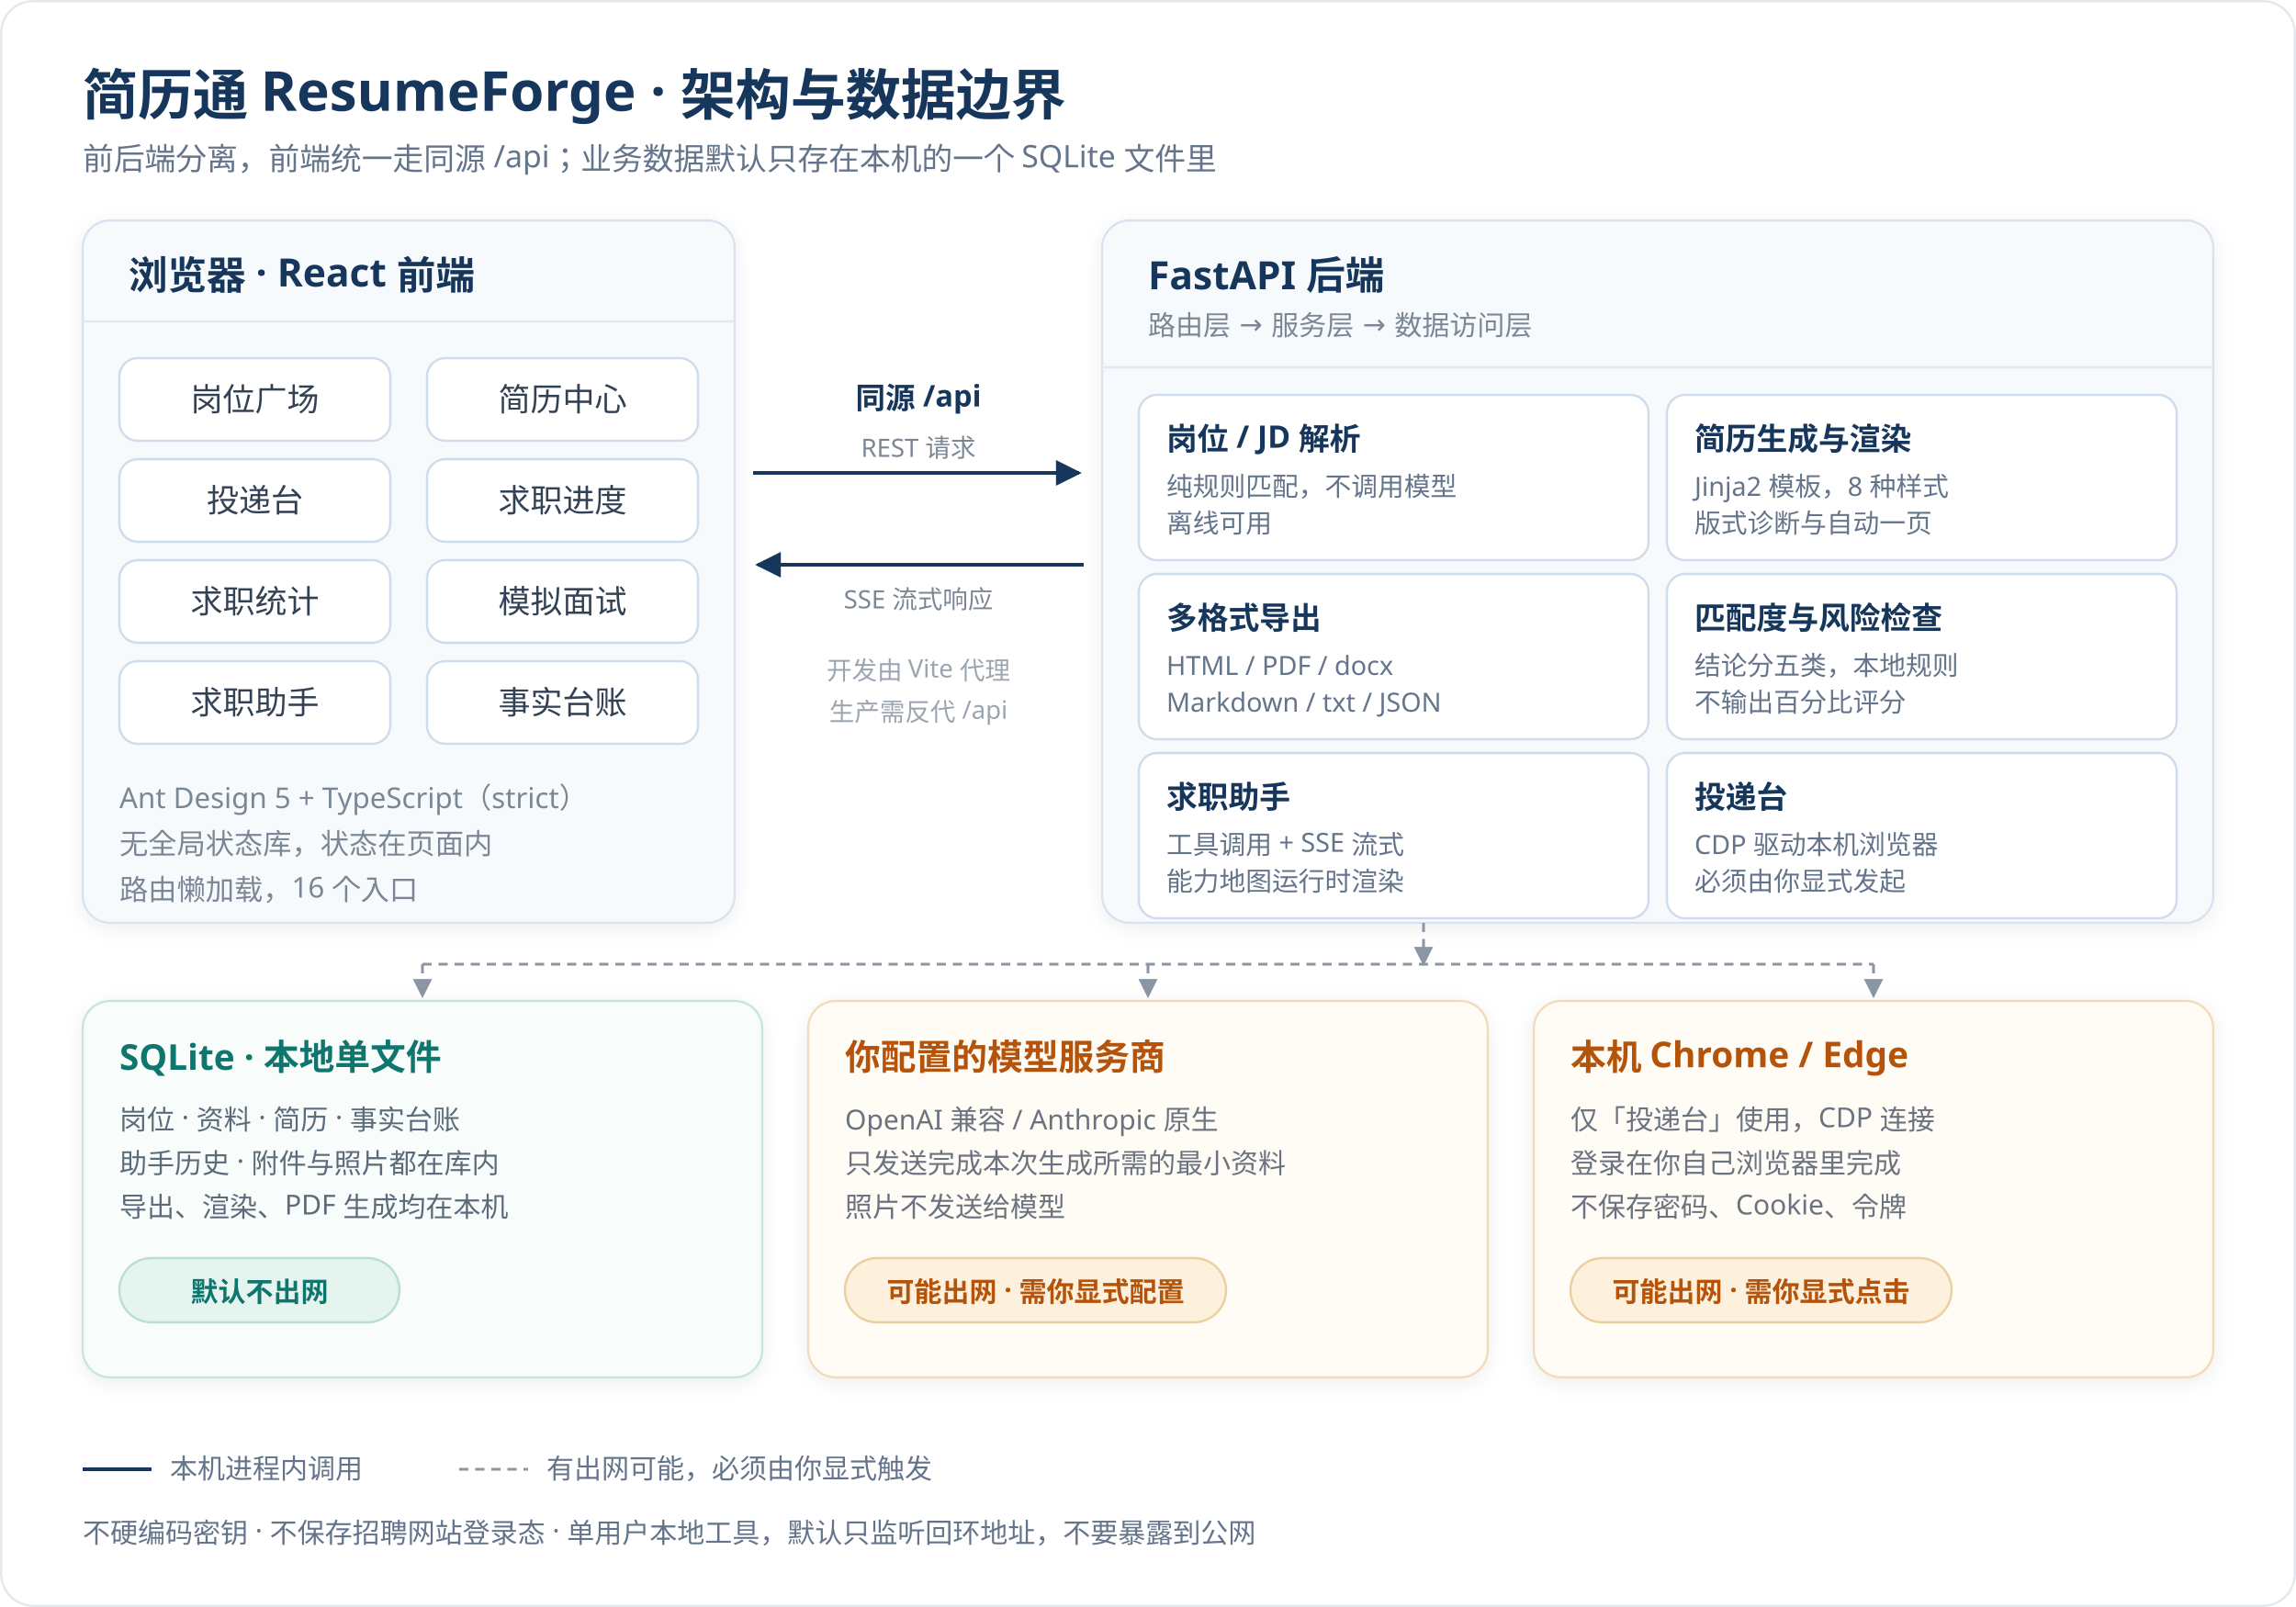
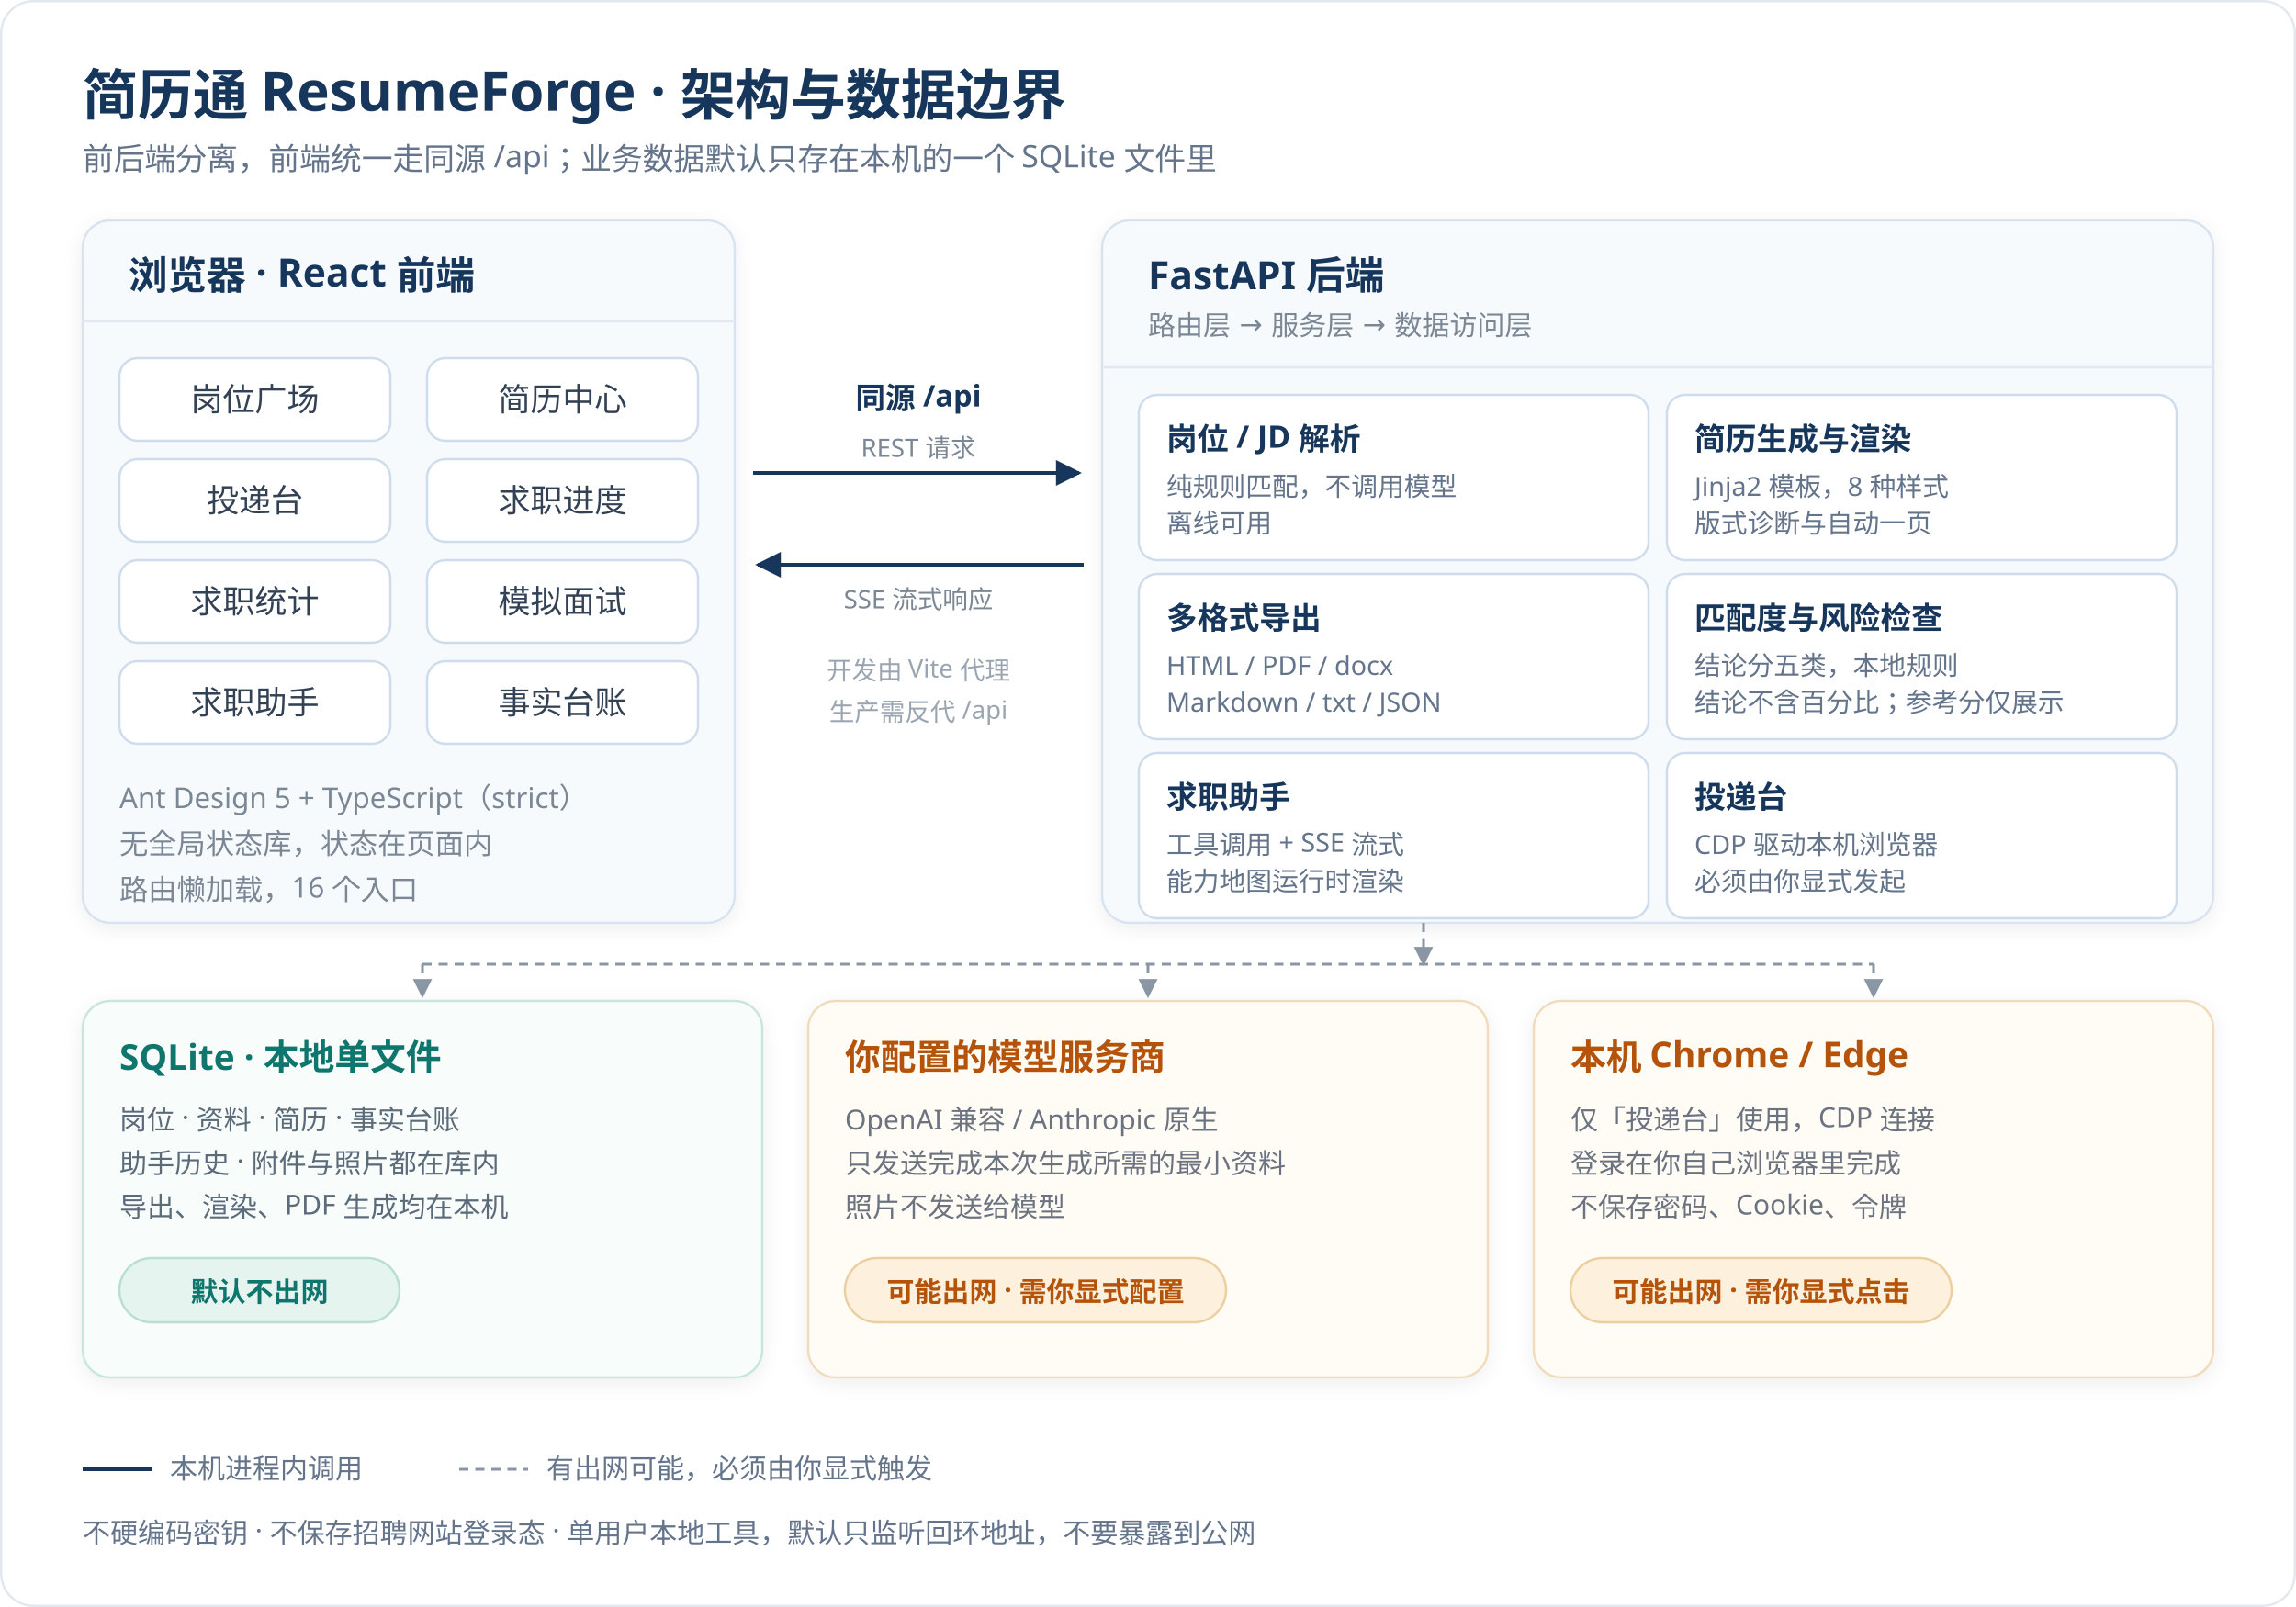
<svg xmlns="http://www.w3.org/2000/svg" width="1000" height="700" viewBox="0 0 1000 700" role="img" aria-label="简历通 ResumeForge 架构与数据边界示意图">
  <defs>
    <marker id="arrow" viewBox="0 0 10 10" refX="9" refY="5" markerWidth="7" markerHeight="7" orient="auto-start-reverse">
      <path d="M 0 0 L 10 5 L 0 10 z" fill="#16365c" />
    </marker>
    <marker id="arrowMuted" viewBox="0 0 10 10" refX="9" refY="5" markerWidth="7" markerHeight="7" orient="auto-start-reverse">
      <path d="M 0 0 L 10 5 L 0 10 z" fill="#8b96a5" />
    </marker>
    <filter id="soft" x="-8%" y="-8%" width="116%" height="124%">
      <feDropShadow dx="0" dy="2" stdDeviation="4" flood-color="#0f172a" flood-opacity="0.07" />
    </filter>
    <style>
      .t { font-family: "Microsoft YaHei", "PingFang SC", "Hiragino Sans GB", "Noto Sans SC", sans-serif; }
    </style>
  </defs>
  <rect x="0" y="0" width="1000" height="700" fill="#ffffff" />
  <rect x="0.5" y="0.5" width="999" height="699" rx="14" fill="none" stroke="#e3e8ef" />
  <text class="t" x="36" y="50" font-size="24" font-weight="700" fill="#16365c">简历通 ResumeForge · 架构与数据边界</text>
  <text class="t" x="36" y="74" font-size="13.5" fill="#64748b">前后端分离，前端统一走同源 /api；业务数据默认只存在本机的一个 SQLite 文件里</text>
  <rect x="36" y="96" width="284" height="306" rx="12" fill="#f7fafd" stroke="#d9e3ef" filter="url(#soft)" />
  <text class="t" x="56" y="126" font-size="17" font-weight="700" fill="#16365c">浏览器 · React 前端</text>
  <line x1="36" y1="140" x2="320" y2="140" stroke="#e2e9f2" />
  <g class="t" font-size="14" fill="#334155">
    <rect x="52" y="156" width="118" height="36" rx="8" fill="#ffffff" stroke="#cfdcec" />
    <text x="111" y="179" text-anchor="middle">岗位广场</text>
    <rect x="186" y="156" width="118" height="36" rx="8" fill="#ffffff" stroke="#cfdcec" />
    <text x="245" y="179" text-anchor="middle">简历中心</text>
    <rect x="52" y="200" width="118" height="36" rx="8" fill="#ffffff" stroke="#cfdcec" />
    <text x="111" y="223" text-anchor="middle">投递台</text>
    <rect x="186" y="200" width="118" height="36" rx="8" fill="#ffffff" stroke="#cfdcec" />
    <text x="245" y="223" text-anchor="middle">求职进度</text>
    <rect x="52" y="244" width="118" height="36" rx="8" fill="#ffffff" stroke="#cfdcec" />
    <text x="111" y="267" text-anchor="middle">求职统计</text>
    <rect x="186" y="244" width="118" height="36" rx="8" fill="#ffffff" stroke="#cfdcec" />
    <text x="245" y="267" text-anchor="middle">模拟面试</text>
    <rect x="52" y="288" width="118" height="36" rx="8" fill="#ffffff" stroke="#cfdcec" />
    <text x="111" y="311" text-anchor="middle">求职助手</text>
    <rect x="186" y="288" width="118" height="36" rx="8" fill="#ffffff" stroke="#cfdcec" />
    <text x="245" y="311" text-anchor="middle">事实台账</text>
  </g>
  <text class="t" x="52" y="352" font-size="12.5" fill="#7b8794">Ant Design 5 + TypeScript（strict）</text>
  <text class="t" x="52" y="372" font-size="12.5" fill="#7b8794">无全局状态库，状态在页面内</text>
  <text class="t" x="52" y="392" font-size="12.5" fill="#7b8794">路由懒加载，16 个入口</text>
  <text class="t" x="400" y="178" font-size="13" font-weight="700" fill="#16365c" text-anchor="middle">同源 /api</text>
  <line x1="328" y1="206" x2="470" y2="206" stroke="#16365c" stroke-width="1.6" marker-end="url(#arrow)" />
  <text class="t" x="400" y="199" font-size="11" fill="#7b8794" text-anchor="middle">REST 请求</text>
  <line x1="472" y1="246" x2="330" y2="246" stroke="#16365c" stroke-width="1.6" marker-end="url(#arrow)" />
  <text class="t" x="400" y="265" font-size="11" fill="#7b8794" text-anchor="middle">SSE 流式响应</text>
  <text class="t" x="400" y="296" font-size="11" fill="#9aa5b1" text-anchor="middle">开发由 Vite 代理</text>
  <text class="t" x="400" y="314" font-size="11" fill="#9aa5b1" text-anchor="middle">生产需反代 /api</text>
  <rect x="480" y="96" width="484" height="306" rx="12" fill="#f7fafd" stroke="#d9e3ef" filter="url(#soft)" />
  <text class="t" x="500" y="126" font-size="17" font-weight="700" fill="#16365c">FastAPI 后端</text>
  <text class="t" x="500" y="146" font-size="12" fill="#7b8794">路由层 → 服务层 → 数据访问层</text>
  <line x1="480" y1="160" x2="964" y2="160" stroke="#e2e9f2" />
  <g>
    <rect x="496" y="172" width="222" height="72" rx="8" fill="#ffffff" stroke="#cfdcec" />
    <text class="t" x="508" y="196" font-size="13.5" font-weight="700" fill="#16365c">岗位 / JD 解析</text>
    <text class="t" x="508" y="216" font-size="11.5" fill="#64748b">纯规则匹配，不调用模型</text>
    <text class="t" x="508" y="232" font-size="11.5" fill="#64748b">离线可用</text>
    <rect x="726" y="172" width="222" height="72" rx="8" fill="#ffffff" stroke="#cfdcec" />
    <text class="t" x="738" y="196" font-size="13.5" font-weight="700" fill="#16365c">简历生成与渲染</text>
    <text class="t" x="738" y="216" font-size="11.5" fill="#64748b">Jinja2 模板，8 种样式</text>
    <text class="t" x="738" y="232" font-size="11.5" fill="#64748b">版式诊断与自动一页</text>
    <rect x="496" y="250" width="222" height="72" rx="8" fill="#ffffff" stroke="#cfdcec" />
    <text class="t" x="508" y="274" font-size="13.5" font-weight="700" fill="#16365c">多格式导出</text>
    <text class="t" x="508" y="294" font-size="11.5" fill="#64748b">HTML / PDF / docx</text>
    <text class="t" x="508" y="310" font-size="11.5" fill="#64748b">Markdown / txt / JSON</text>
    <rect x="726" y="250" width="222" height="72" rx="8" fill="#ffffff" stroke="#cfdcec" />
    <text class="t" x="738" y="274" font-size="13.5" font-weight="700" fill="#16365c">匹配度与风险检查</text>
    <text class="t" x="738" y="294" font-size="11.5" fill="#64748b">结论分五类，本地规则</text>
-     <text class="t" x="738" y="310" font-size="11.5" fill="#64748b">不输出百分比评分</text>
+     <text class="t" x="738" y="310" font-size="11.5" fill="#64748b">结论不含百分比；参考分仅展示</text>
    <rect x="496" y="328" width="222" height="72" rx="8" fill="#ffffff" stroke="#cfdcec" />
    <text class="t" x="508" y="352" font-size="13.5" font-weight="700" fill="#16365c">求职助手</text>
    <text class="t" x="508" y="372" font-size="11.5" fill="#64748b">工具调用 + SSE 流式</text>
    <text class="t" x="508" y="388" font-size="11.5" fill="#64748b">能力地图运行时渲染</text>
    <rect x="726" y="328" width="222" height="72" rx="8" fill="#ffffff" stroke="#cfdcec" />
    <text class="t" x="738" y="352" font-size="13.5" font-weight="700" fill="#16365c">投递台</text>
    <text class="t" x="738" y="372" font-size="11.5" fill="#64748b">CDP 驱动本机浏览器</text>
    <text class="t" x="738" y="388" font-size="11.5" fill="#64748b">必须由你显式发起</text>
  </g>
  <line x1="620" y1="402" x2="620" y2="420" stroke="#8b96a5" stroke-width="1.2" stroke-dasharray="4 3" marker-end="url(#arrowMuted)" />
  <line x1="184" y1="420" x2="816" y2="420" stroke="#8b96a5" stroke-width="1.2" stroke-dasharray="4 3" />
  <line x1="184" y1="420" x2="184" y2="434" stroke="#8b96a5" stroke-width="1.2" stroke-dasharray="4 3" marker-end="url(#arrowMuted)" />
  <line x1="500" y1="420" x2="500" y2="434" stroke="#8b96a5" stroke-width="1.2" stroke-dasharray="4 3" marker-end="url(#arrowMuted)" />
  <line x1="816" y1="420" x2="816" y2="434" stroke="#8b96a5" stroke-width="1.2" stroke-dasharray="4 3" marker-end="url(#arrowMuted)" />
  <rect x="36" y="436" width="296" height="164" rx="12" fill="#f8fdfb" stroke="#c9e6dc" filter="url(#soft)" />
  <text class="t" x="52" y="466" font-size="15.5" font-weight="700" fill="#0f766e">SQLite · 本地单文件</text>
  <text class="t" x="52" y="492" font-size="12" fill="#5b6b7a">岗位 · 资料 · 简历 · 事实台账</text>
  <text class="t" x="52" y="511" font-size="12" fill="#5b6b7a">助手历史 · 附件与照片都在库内</text>
  <text class="t" x="52" y="530" font-size="12" fill="#5b6b7a">导出、渲染、PDF 生成均在本机</text>
  <rect x="52" y="548" width="122" height="28" rx="14" fill="#e6f4ef" stroke="#b9dfd3" />
  <text class="t" x="113" y="567" font-size="12" font-weight="600" fill="#0f766e" text-anchor="middle">默认不出网</text>
  <rect x="352" y="436" width="296" height="164" rx="12" fill="#fffbf5" stroke="#f0dcbc" filter="url(#soft)" />
  <text class="t" x="368" y="466" font-size="15.5" font-weight="700" fill="#b45309">你配置的模型服务商</text>
  <text class="t" x="368" y="492" font-size="12" fill="#6b7280">OpenAI 兼容 / Anthropic 原生</text>
  <text class="t" x="368" y="511" font-size="12" fill="#6b7280">只发送完成本次生成所需的最小资料</text>
  <text class="t" x="368" y="530" font-size="12" fill="#6b7280">照片不发送给模型</text>
  <rect x="368" y="548" width="166" height="28" rx="14" fill="#fdf1dd" stroke="#eccfa0" />
  <text class="t" x="451" y="567" font-size="12" font-weight="600" fill="#b45309" text-anchor="middle">可能出网 · 需你显式配置</text>
  <rect x="668" y="436" width="296" height="164" rx="12" fill="#fffbf5" stroke="#f0dcbc" filter="url(#soft)" />
  <text class="t" x="684" y="466" font-size="15.5" font-weight="700" fill="#b45309">本机 Chrome / Edge</text>
  <text class="t" x="684" y="492" font-size="12" fill="#6b7280">仅「投递台」使用，CDP 连接</text>
  <text class="t" x="684" y="511" font-size="12" fill="#6b7280">登录在你自己浏览器里完成</text>
  <text class="t" x="684" y="530" font-size="12" fill="#6b7280">不保存密码、Cookie、令牌</text>
  <rect x="684" y="548" width="166" height="28" rx="14" fill="#fdf1dd" stroke="#eccfa0" />
  <text class="t" x="767" y="567" font-size="12" font-weight="600" fill="#b45309" text-anchor="middle">可能出网 · 需你显式点击</text>
  <line x1="36" y1="640" x2="66" y2="640" stroke="#16365c" stroke-width="1.6" />
  <text class="t" x="74" y="644" font-size="12" fill="#64748b">本机进程内调用</text>
  <line x1="200" y1="640" x2="230" y2="640" stroke="#8b96a5" stroke-width="1.2" stroke-dasharray="4 3" />
  <text class="t" x="238" y="644" font-size="12" fill="#64748b">有出网可能，必须由你显式触发</text>
  <text class="t" x="36" y="672" font-size="12" fill="#64748b">不硬编码密钥 · 不保存招聘网站登录态 · 单用户本地工具，默认只监听回环地址，不要暴露到公网</text>
</svg>
